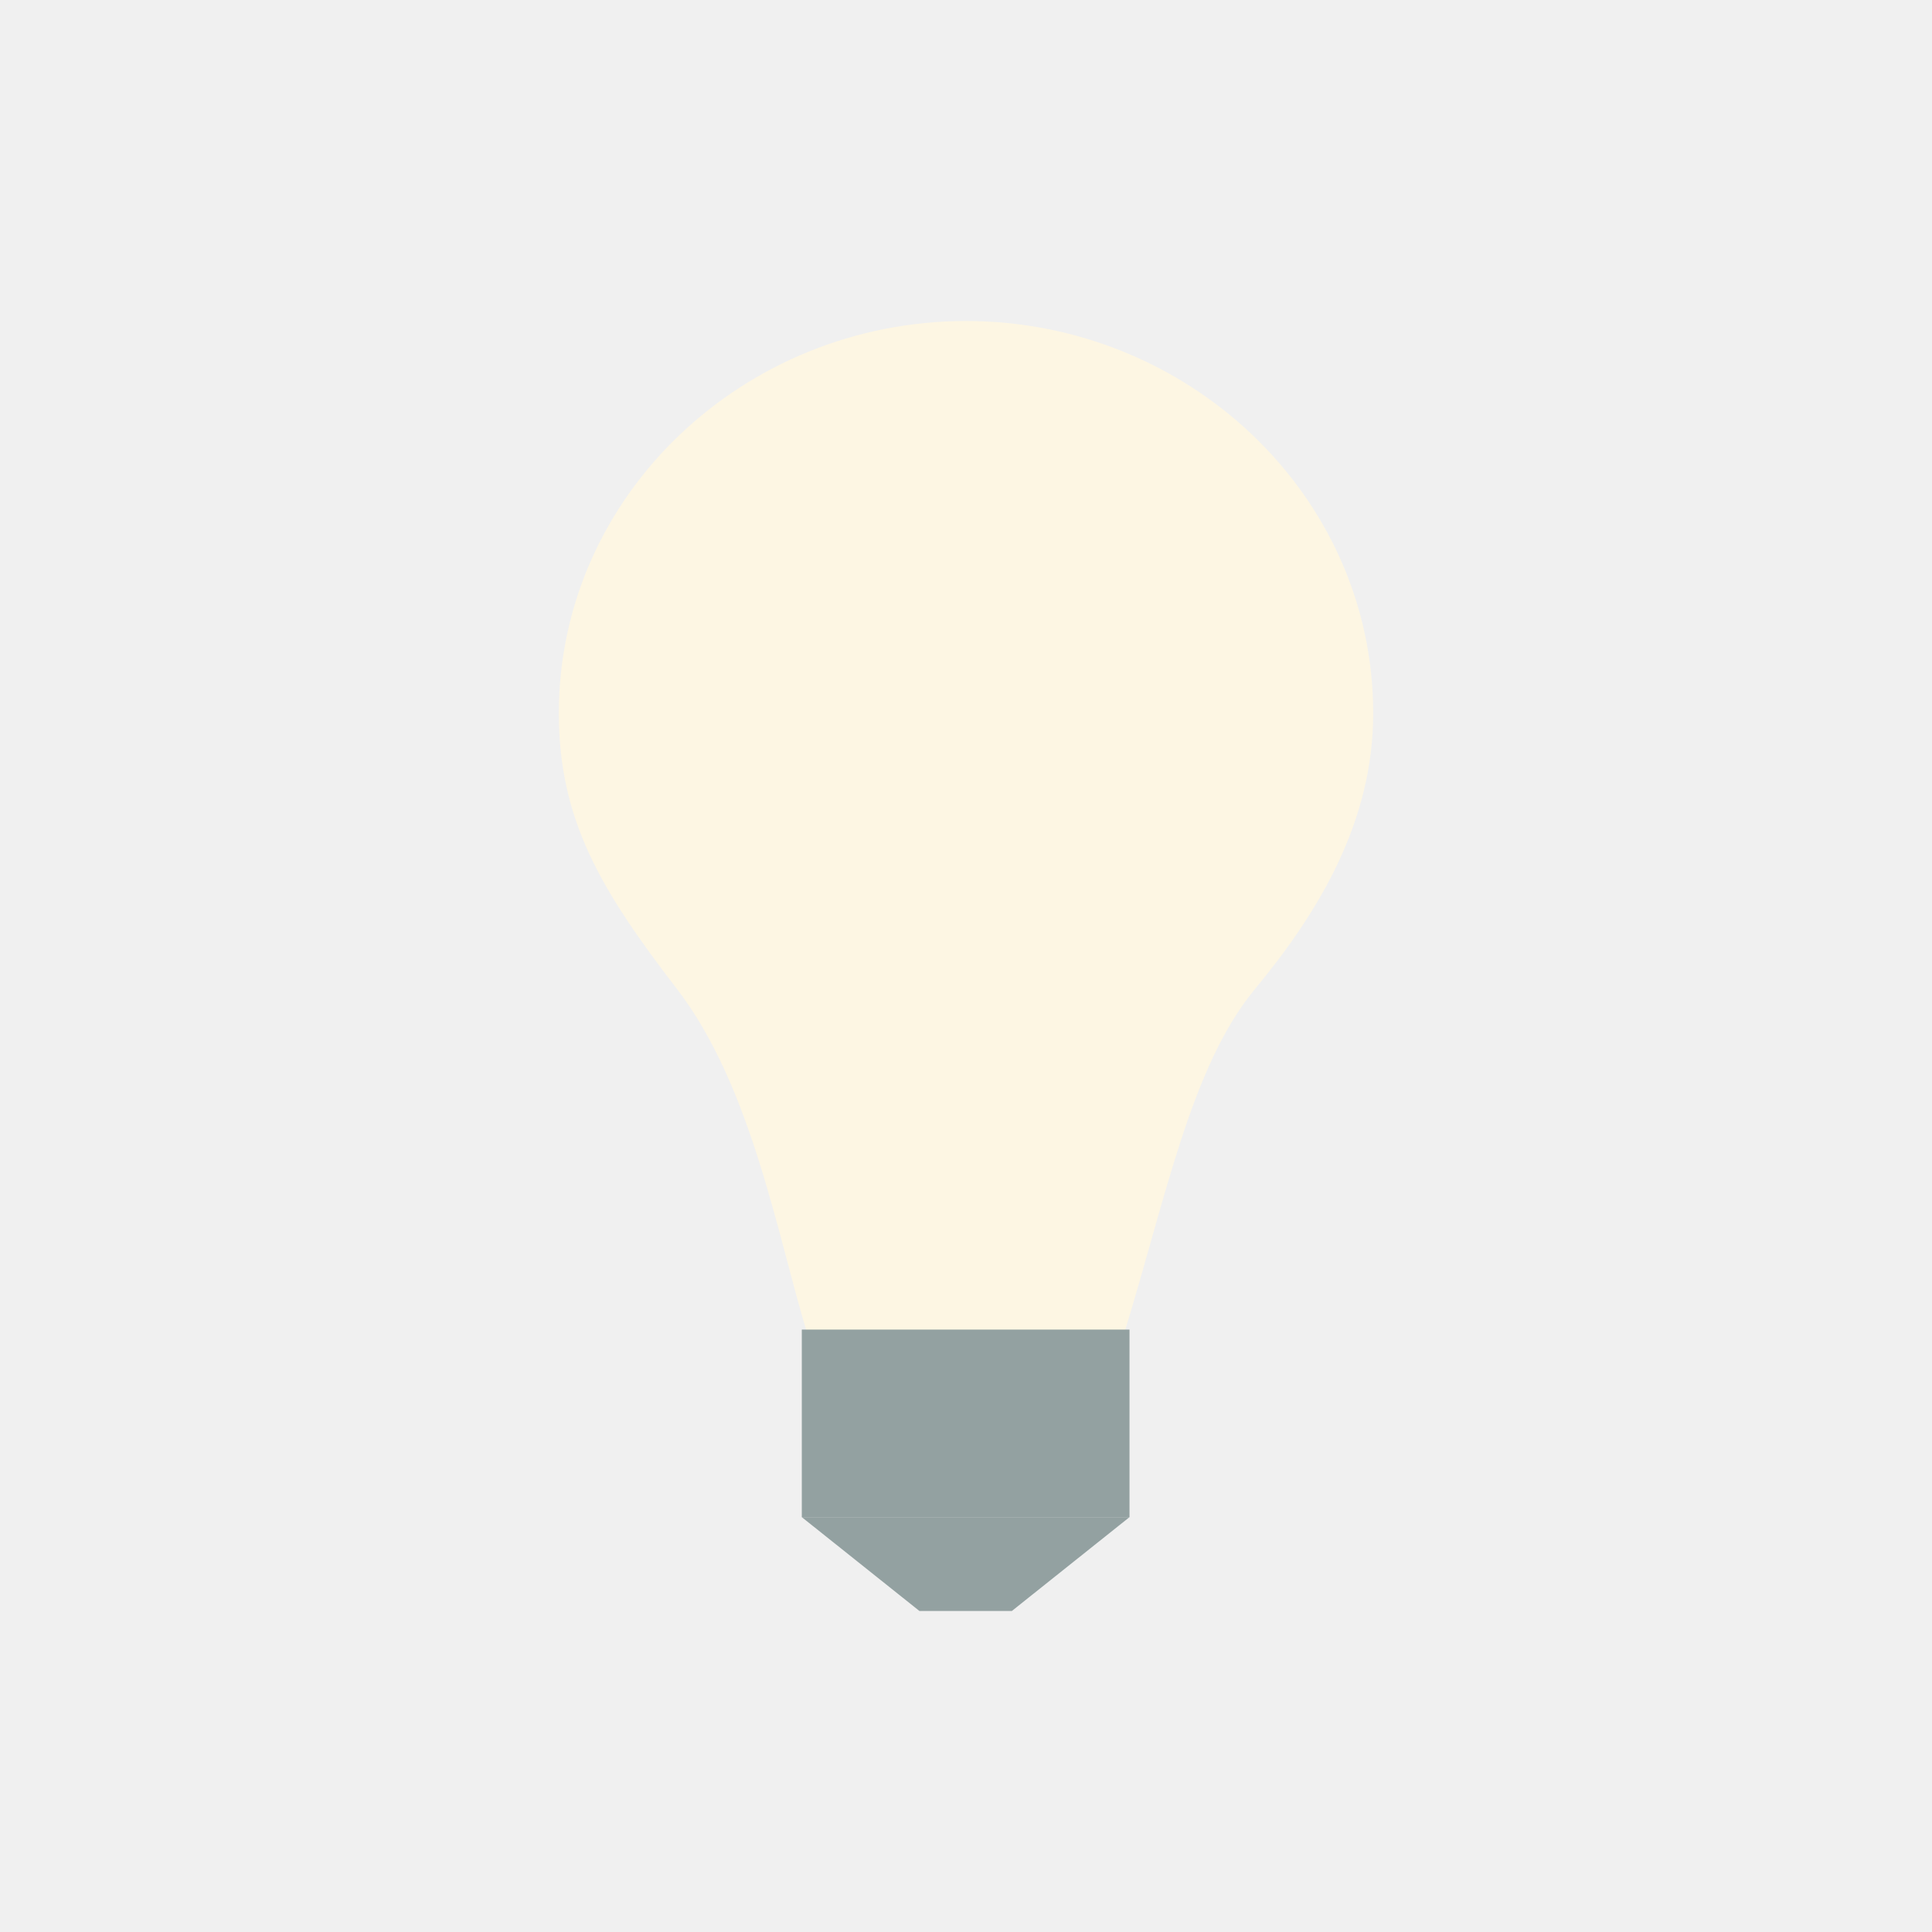
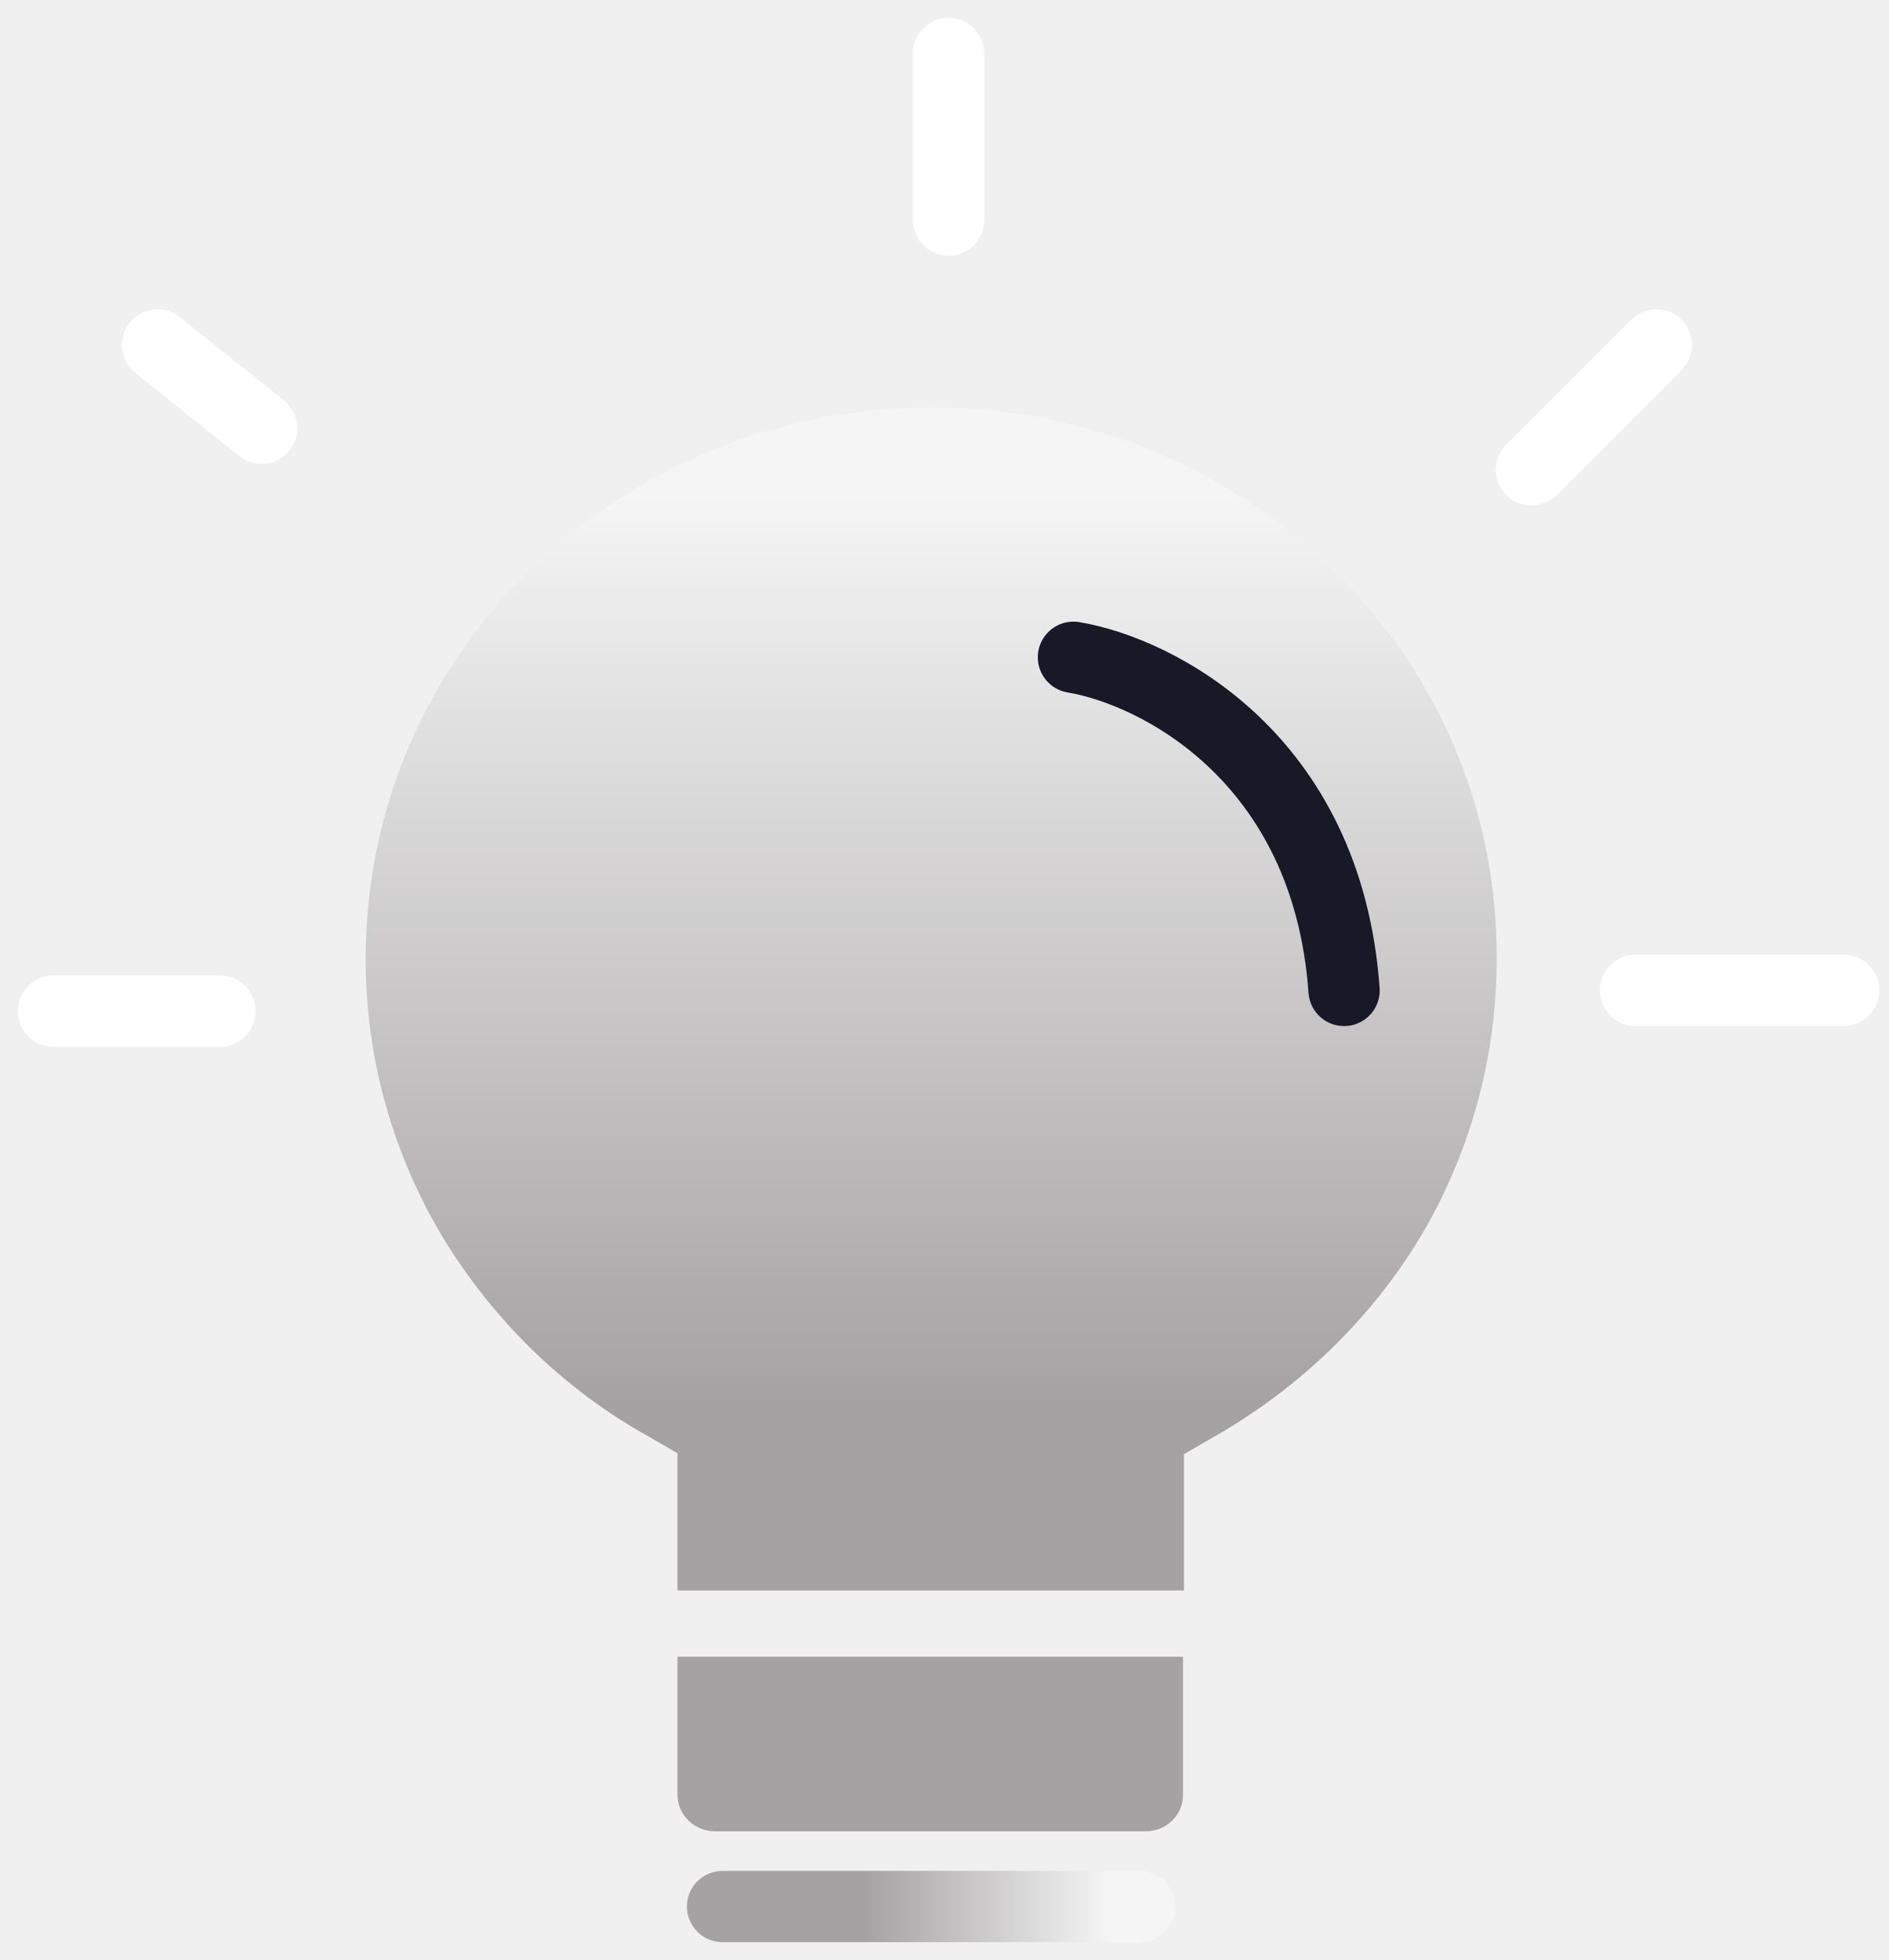
- <svg xmlns="http://www.w3.org/2000/svg" width="64" height="64" viewBox="0 0 64 64" id="svg4160" version="1.1">
-   <defs id="defs4162" />
-   <path id="path52605" style="color:#000000;font-style:normal;font-variant:normal;font-weight:normal;font-stretch:normal;font-size:medium;line-height:normal;font-family:sans-serif;font-variant-ligatures:normal;font-variant-position:normal;font-variant-caps:normal;font-variant-numeric:normal;font-variant-alternates:normal;font-variant-east-asian:normal;font-feature-settings:normal;font-variation-settings:normal;text-indent:0;text-align:start;text-decoration:none;text-decoration-line:none;text-decoration-style:solid;text-decoration-color:#000000;letter-spacing:normal;word-spacing:normal;text-transform:none;writing-mode:lr-tb;direction:ltr;text-orientation:mixed;dominant-baseline:auto;baseline-shift:baseline;text-anchor:start;white-space:normal;shape-padding:0;shape-margin:0;inline-size:0;clip-rule:nonzero;display:inline;overflow:visible;visibility:visible;opacity:1;isolation:auto;mix-blend-mode:normal;color-interpolation:sRGB;color-interpolation-filters:linearRGB;solid-color:#000000;solid-opacity:1;fill:#fdf6e3;fill-opacity:1;fill-rule:nonzero;stroke:none;stroke-width:4;stroke-linecap:round;stroke-linejoin:round;stroke-miterlimit:4;stroke-dasharray:none;stroke-dashoffset:0;stroke-opacity:1;color-rendering:auto;image-rendering:auto;shape-rendering:auto;text-rendering:auto;enable-background:accumulate;stop-color:#000000" d="m 31.998,10.634 c -7.352,0 -13.486,5.767 -13.486,12.994 0,3.575 1.437,5.912 3.91,9.129 2.473,3.217 3.321,8.138 4.327,11.447 h 10.48 c 1.391,-4.509 2.221,-8.882 4.348,-11.447 2.126,-2.566 3.912,-5.554 3.912,-9.129 0,-7.227 -6.138,-12.994 -13.49,-12.994 z" />
-   <path id="rect39091" style="fill:#93a1a1;fill-opacity:1;fill-rule:evenodd;stroke:none;stroke-width:4;stroke-linecap:round;stroke-linejoin:round;stroke-opacity:1;opacity:1" d="m 26.561,44.044 h 10.855 v 6.215 H 26.561 Z" />
-   <path id="path48380" style="fill:#93a1a1;fill-opacity:1;stroke:none;stroke-width:1px;stroke-linecap:butt;stroke-linejoin:miter;stroke-opacity:1;opacity:1" d="m 26.561,50.258 3.895,3.107 h 3.064 l 3.895,-3.107 z" />
+ <svg xmlns="http://www.w3.org/2000/svg" width="53" height="55" viewBox="0 0 53 55" fill="none">
+   <path fill-rule="evenodd" clip-rule="evenodd" d="M26.15 11.432C30.377 11.432 34.389 13.048 37.377 15.956C40.393 18.89 42.035 22.767 42.008 26.941C42.008 29.687 41.255 32.407 39.828 34.776C38.428 37.065 36.435 38.976 34.066 40.323L33.231 40.807V44.631H19.015V40.78L18.18 40.296C15.811 38.976 13.845 37.038 12.445 34.749C11.018 32.38 10.264 29.687 10.264 26.914C10.264 22.767 11.906 18.89 14.922 15.956C17.911 13.048 21.922 11.432 26.15 11.432ZM20.065 51.389C19.499 51.389 19.015 50.932 19.015 50.366V46.489H33.204V50.366C33.204 50.932 32.746 51.389 32.154 51.389H20.065Z" fill="url(#paint0_linear_71_425)" />
+   <path d="M20.28 53.5H31.992" stroke="url(#paint1_linear_71_425)" stroke-width="2" stroke-miterlimit="10" stroke-linecap="round" />
+   <path d="M7.343 12.017L4.421 9.68M26.624 6.174V1.5M42.983 13.185L46.489 9.68" stroke="white" stroke-width="2" stroke-linecap="round" />
+   <path d="M6.174 28.376H1.5M45.904 27.792H51.747" stroke="white" stroke-width="2" stroke-linecap="round" />
+   <path d="M30.129 18.444C32.466 18.834 37.257 21.249 37.725 27.793" stroke="#191827" stroke-width="2" stroke-linecap="round" />
+   <defs>
+     <linearGradient id="paint0_linear_71_425" x1="26.624" y1="54.085" x2="26.624" y2="10.848" gradientUnits="userSpaceOnUse">
+       <stop offset="0.34" stop-color="#A5A2A3" />
+       <stop offset="0.93" stop-color="#F5F5F5" />
+     </linearGradient>
+     <linearGradient id="paint1_linear_71_425" x1="20.295" y1="54" x2="31.989" y2="54" gradientUnits="userSpaceOnUse">
+       <stop offset="0.34" stop-color="#A5A2A3" />
+       <stop offset="0.93" stop-color="#F5F5F5" />
+     </linearGradient>
+   </defs>
</svg>
